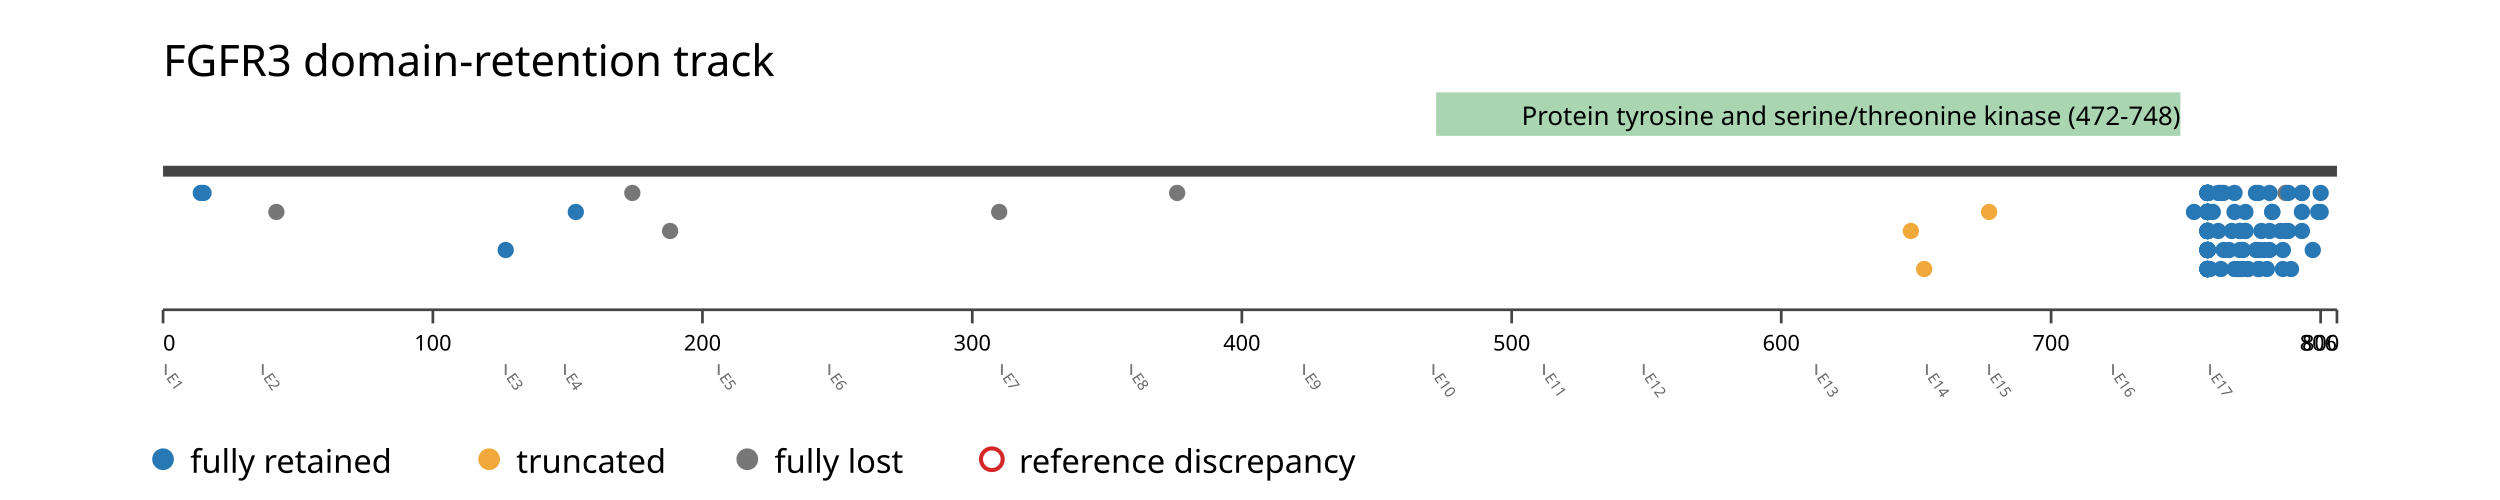
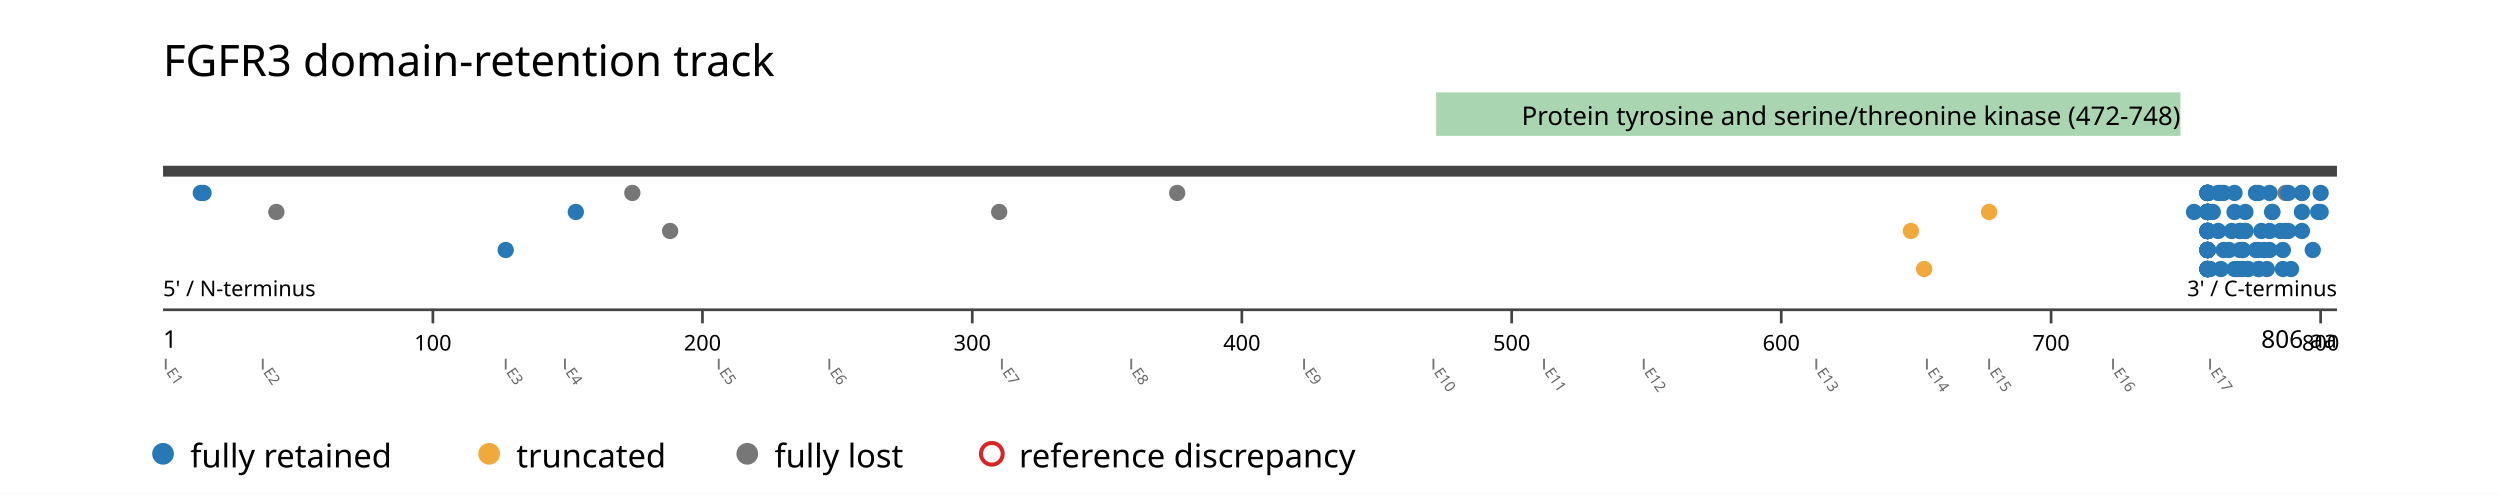
- <svg xmlns="http://www.w3.org/2000/svg" width="920" height="184" viewBox="0 0 920 184">
-   <rect width="920" height="184" fill="white" />
+ <svg xmlns="http://www.w3.org/2000/svg" width="920" height="182" viewBox="0 0 920 182">
+   <rect width="920" height="182" fill="white" />
  <text x="60" y="28" font-family="sans-serif" font-size="16">FGFR3 domain-retention track</text>
  <rect x="528.5" y="34.0" width="273.9" height="16.0" fill="#62b36f" opacity="0.55" />
  <text x="802.4" y="46.0" font-family="sans-serif" font-size="9.5" text-anchor="end">Protein tyrosine and serine/threonine kinase (472-748)</text>
  <line x1="60.0" y1="63.0" x2="860.0" y2="63.0" stroke="#444" stroke-width="4" />
  <circle cx="73.9" cy="71.0" r="3" fill="#2878b5" stroke="none" stroke-width="0" />
  <circle cx="211.9" cy="78.0" r="3" fill="#2878b5" stroke="none" stroke-width="0" />
  <circle cx="812.4" cy="85.0" r="3" fill="#2878b5" stroke="none" stroke-width="0" />
  <circle cx="812.4" cy="92.0" r="3" fill="#2878b5" stroke="none" stroke-width="0" />
  <circle cx="812.4" cy="99.0" r="3" fill="#2878b5" stroke="none" stroke-width="0" />
  <circle cx="74.9" cy="71.0" r="3" fill="#2878b5" stroke="none" stroke-width="0" />
  <circle cx="812.4" cy="78.0" r="3" fill="#2878b5" stroke="none" stroke-width="0" />
  <circle cx="812.4" cy="85.0" r="3" fill="#2878b5" stroke="none" stroke-width="0" />
  <circle cx="830.2" cy="92.0" r="3" fill="#2878b5" stroke="none" stroke-width="0" />
  <circle cx="708.1" cy="99.0" r="3" fill="#f2a93b" stroke="none" stroke-width="0" />
  <circle cx="841.1" cy="71.0" r="3" fill="#777777" stroke="none" stroke-width="0" />
  <circle cx="853.1" cy="78.0" r="3" fill="#2878b5" stroke="none" stroke-width="0" />
  <circle cx="812.4" cy="85.0" r="3" fill="#2878b5" stroke="none" stroke-width="0" />
  <circle cx="812.4" cy="92.0" r="3" fill="#2878b5" stroke="none" stroke-width="0" />
  <circle cx="827.2" cy="99.0" r="3" fill="#2878b5" stroke="none" stroke-width="0" />
  <circle cx="830.2" cy="71.0" r="3" fill="#2878b5" stroke="none" stroke-width="0" />
  <circle cx="812.4" cy="78.0" r="3" fill="#2878b5" stroke="none" stroke-width="0" />
  <circle cx="835.2" cy="85.0" r="3" fill="#2878b5" stroke="none" stroke-width="0" />
  <circle cx="835.2" cy="92.0" r="3" fill="#2878b5" stroke="none" stroke-width="0" />
  <circle cx="812.4" cy="99.0" r="3" fill="#2878b5" stroke="none" stroke-width="0" />
  <circle cx="835.2" cy="71.0" r="3" fill="#2878b5" stroke="none" stroke-width="0" />
  <circle cx="812.4" cy="78.0" r="3" fill="#2878b5" stroke="none" stroke-width="0" />
  <circle cx="812.4" cy="85.0" r="3" fill="#2878b5" stroke="none" stroke-width="0" />
  <circle cx="812.4" cy="92.0" r="3" fill="#2878b5" stroke="none" stroke-width="0" />
  <circle cx="812.4" cy="99.0" r="3" fill="#2878b5" stroke="none" stroke-width="0" />
  <circle cx="847.1" cy="71.0" r="3" fill="#2878b5" stroke="none" stroke-width="0" />
  <circle cx="854.0" cy="78.0" r="3" fill="#2878b5" stroke="none" stroke-width="0" />
  <circle cx="812.4" cy="85.0" r="3" fill="#2878b5" stroke="none" stroke-width="0" />
  <circle cx="818.3" cy="92.0" r="3" fill="#2878b5" stroke="none" stroke-width="0" />
  <circle cx="840.1" cy="99.0" r="3" fill="#2878b5" stroke="none" stroke-width="0" />
  <circle cx="847.1" cy="71.0" r="3" fill="#2878b5" stroke="none" stroke-width="0" />
  <circle cx="836.2" cy="78.0" r="3" fill="#2878b5" stroke="none" stroke-width="0" />
  <circle cx="826.3" cy="85.0" r="3" fill="#2878b5" stroke="none" stroke-width="0" />
  <circle cx="812.4" cy="92.0" r="3" fill="#2878b5" stroke="none" stroke-width="0" />
  <circle cx="812.4" cy="99.0" r="3" fill="#2878b5" stroke="none" stroke-width="0" />
  <circle cx="812.4" cy="71.0" r="3" fill="#2878b5" stroke="none" stroke-width="0" />
  <circle cx="812.4" cy="78.0" r="3" fill="#2878b5" stroke="none" stroke-width="0" />
  <circle cx="812.4" cy="85.0" r="3" fill="#2878b5" stroke="none" stroke-width="0" />
  <circle cx="812.4" cy="92.0" r="3" fill="#2878b5" stroke="none" stroke-width="0" />
  <circle cx="812.4" cy="99.0" r="3" fill="#2878b5" stroke="none" stroke-width="0" />
  <circle cx="854.0" cy="71.0" r="3" fill="#2878b5" stroke="none" stroke-width="0" />
  <circle cx="101.7" cy="78.0" r="3" fill="#777777" stroke="none" stroke-width="0" />
  <circle cx="839.2" cy="85.0" r="3" fill="#2878b5" stroke="none" stroke-width="0" />
  <circle cx="831.2" cy="92.0" r="3" fill="#2878b5" stroke="none" stroke-width="0" />
  <circle cx="831.2" cy="99.0" r="3" fill="#2878b5" stroke="none" stroke-width="0" />
  <circle cx="831.2" cy="71.0" r="3" fill="#2878b5" stroke="none" stroke-width="0" />
  <circle cx="812.4" cy="78.0" r="3" fill="#2878b5" stroke="none" stroke-width="0" />
  <circle cx="812.4" cy="85.0" r="3" fill="#2878b5" stroke="none" stroke-width="0" />
  <circle cx="812.4" cy="92.0" r="3" fill="#2878b5" stroke="none" stroke-width="0" />
  <circle cx="831.2" cy="99.0" r="3" fill="#2878b5" stroke="none" stroke-width="0" />
  <circle cx="812.4" cy="71.0" r="3" fill="#2878b5" stroke="none" stroke-width="0" />
  <circle cx="812.4" cy="78.0" r="3" fill="#2878b5" stroke="none" stroke-width="0" />
  <circle cx="812.4" cy="85.0" r="3" fill="#2878b5" stroke="none" stroke-width="0" />
  <circle cx="833.2" cy="92.0" r="3" fill="#2878b5" stroke="none" stroke-width="0" />
  <circle cx="813.3" cy="99.0" r="3" fill="#2878b5" stroke="none" stroke-width="0" />
  <circle cx="812.4" cy="71.0" r="3" fill="#2878b5" stroke="none" stroke-width="0" />
  <circle cx="812.4" cy="78.0" r="3" fill="#2878b5" stroke="none" stroke-width="0" />
  <circle cx="246.6" cy="85.0" r="3" fill="#777777" stroke="none" stroke-width="0" />
  <circle cx="812.4" cy="92.0" r="3" fill="#2878b5" stroke="none" stroke-width="0" />
  <circle cx="812.4" cy="99.0" r="3" fill="#2878b5" stroke="none" stroke-width="0" />
  <circle cx="812.4" cy="71.0" r="3" fill="#2878b5" stroke="none" stroke-width="0" />
  <circle cx="812.4" cy="78.0" r="3" fill="#2878b5" stroke="none" stroke-width="0" />
  <circle cx="842.1" cy="85.0" r="3" fill="#2878b5" stroke="none" stroke-width="0" />
  <circle cx="825.3" cy="92.0" r="3" fill="#2878b5" stroke="none" stroke-width="0" />
  <circle cx="812.4" cy="99.0" r="3" fill="#2878b5" stroke="none" stroke-width="0" />
  <circle cx="812.4" cy="71.0" r="3" fill="#2878b5" stroke="none" stroke-width="0" />
  <circle cx="812.4" cy="78.0" r="3" fill="#2878b5" stroke="none" stroke-width="0" />
  <circle cx="812.4" cy="85.0" r="3" fill="#2878b5" stroke="none" stroke-width="0" />
  <circle cx="812.4" cy="92.0" r="3" fill="#2878b5" stroke="none" stroke-width="0" />
  <circle cx="824.3" cy="99.0" r="3" fill="#2878b5" stroke="none" stroke-width="0" />
  <circle cx="816.3" cy="71.0" r="3" fill="#2878b5" stroke="none" stroke-width="0" />
  <circle cx="812.4" cy="78.0" r="3" fill="#2878b5" stroke="none" stroke-width="0" />
  <circle cx="821.3" cy="85.0" r="3" fill="#2878b5" stroke="none" stroke-width="0" />
  <circle cx="812.4" cy="92.0" r="3" fill="#2878b5" stroke="none" stroke-width="0" />
  <circle cx="812.4" cy="99.0" r="3" fill="#2878b5" stroke="none" stroke-width="0" />
  <circle cx="812.4" cy="71.0" r="3" fill="#2878b5" stroke="none" stroke-width="0" />
  <circle cx="807.4" cy="78.0" r="3" fill="#2878b5" stroke="none" stroke-width="0" />
  <circle cx="826.3" cy="85.0" r="3" fill="#2878b5" stroke="none" stroke-width="0" />
  <circle cx="812.4" cy="92.0" r="3" fill="#2878b5" stroke="none" stroke-width="0" />
  <circle cx="827.2" cy="99.0" r="3" fill="#2878b5" stroke="none" stroke-width="0" />
  <circle cx="812.4" cy="71.0" r="3" fill="#2878b5" stroke="none" stroke-width="0" />
  <circle cx="812.4" cy="78.0" r="3" fill="#2878b5" stroke="none" stroke-width="0" />
  <circle cx="824.3" cy="85.0" r="3" fill="#2878b5" stroke="none" stroke-width="0" />
  <circle cx="812.4" cy="92.0" r="3" fill="#2878b5" stroke="none" stroke-width="0" />
  <circle cx="812.4" cy="99.0" r="3" fill="#2878b5" stroke="none" stroke-width="0" />
  <circle cx="817.3" cy="71.0" r="3" fill="#2878b5" stroke="none" stroke-width="0" />
  <circle cx="812.4" cy="78.0" r="3" fill="#2878b5" stroke="none" stroke-width="0" />
  <circle cx="812.4" cy="85.0" r="3" fill="#2878b5" stroke="none" stroke-width="0" />
  <circle cx="840.1" cy="92.0" r="3" fill="#2878b5" stroke="none" stroke-width="0" />
  <circle cx="812.4" cy="99.0" r="3" fill="#2878b5" stroke="none" stroke-width="0" />
  <circle cx="812.4" cy="71.0" r="3" fill="#2878b5" stroke="none" stroke-width="0" />
  <circle cx="812.4" cy="78.0" r="3" fill="#2878b5" stroke="none" stroke-width="0" />
  <circle cx="812.4" cy="85.0" r="3" fill="#2878b5" stroke="none" stroke-width="0" />
  <circle cx="812.4" cy="92.0" r="3" fill="#2878b5" stroke="none" stroke-width="0" />
  <circle cx="812.4" cy="99.0" r="3" fill="#2878b5" stroke="none" stroke-width="0" />
  <circle cx="812.4" cy="71.0" r="3" fill="#2878b5" stroke="none" stroke-width="0" />
  <circle cx="812.4" cy="78.0" r="3" fill="#2878b5" stroke="none" stroke-width="0" />
  <circle cx="812.4" cy="85.0" r="3" fill="#2878b5" stroke="none" stroke-width="0" />
  <circle cx="186.1" cy="92.0" r="3" fill="#2878b5" stroke="none" stroke-width="0" />
  <circle cx="812.4" cy="99.0" r="3" fill="#2878b5" stroke="none" stroke-width="0" />
  <circle cx="232.7" cy="71.0" r="3" fill="#777777" stroke="none" stroke-width="0" />
  <circle cx="367.7" cy="78.0" r="3" fill="#777777" stroke="none" stroke-width="0" />
  <circle cx="812.4" cy="85.0" r="3" fill="#2878b5" stroke="none" stroke-width="0" />
  <circle cx="812.4" cy="92.0" r="3" fill="#2878b5" stroke="none" stroke-width="0" />
  <circle cx="817.3" cy="99.0" r="3" fill="#2878b5" stroke="none" stroke-width="0" />
  <circle cx="433.2" cy="71.0" r="3" fill="#777777" stroke="none" stroke-width="0" />
  <circle cx="812.4" cy="78.0" r="3" fill="#2878b5" stroke="none" stroke-width="0" />
  <circle cx="703.2" cy="85.0" r="3" fill="#f2a93b" stroke="none" stroke-width="0" />
  <circle cx="812.4" cy="92.0" r="3" fill="#2878b5" stroke="none" stroke-width="0" />
  <circle cx="812.4" cy="99.0" r="3" fill="#2878b5" stroke="none" stroke-width="0" />
  <circle cx="812.4" cy="71.0" r="3" fill="#2878b5" stroke="none" stroke-width="0" />
  <circle cx="814.3" cy="78.0" r="3" fill="#2878b5" stroke="none" stroke-width="0" />
  <circle cx="812.4" cy="85.0" r="3" fill="#2878b5" stroke="none" stroke-width="0" />
  <circle cx="812.4" cy="92.0" r="3" fill="#2878b5" stroke="none" stroke-width="0" />
  <circle cx="822.3" cy="99.0" r="3" fill="#2878b5" stroke="none" stroke-width="0" />
  <circle cx="818.3" cy="71.0" r="3" fill="#2878b5" stroke="none" stroke-width="0" />
  <circle cx="826.3" cy="78.0" r="3" fill="#2878b5" stroke="none" stroke-width="0" />
  <circle cx="841.1" cy="85.0" r="3" fill="#2878b5" stroke="none" stroke-width="0" />
  <circle cx="812.4" cy="92.0" r="3" fill="#2878b5" stroke="none" stroke-width="0" />
  <circle cx="812.4" cy="99.0" r="3" fill="#2878b5" stroke="none" stroke-width="0" />
  <circle cx="812.4" cy="71.0" r="3" fill="#2878b5" stroke="none" stroke-width="0" />
  <circle cx="836.2" cy="78.0" r="3" fill="#2878b5" stroke="none" stroke-width="0" />
  <circle cx="824.3" cy="85.0" r="3" fill="#2878b5" stroke="none" stroke-width="0" />
  <circle cx="820.3" cy="92.0" r="3" fill="#2878b5" stroke="none" stroke-width="0" />
  <circle cx="812.4" cy="99.0" r="3" fill="#2878b5" stroke="none" stroke-width="0" />
  <circle cx="812.4" cy="71.0" r="3" fill="#2878b5" stroke="none" stroke-width="0" />
  <circle cx="847.1" cy="78.0" r="3" fill="#2878b5" stroke="none" stroke-width="0" />
  <circle cx="847.1" cy="85.0" r="3" fill="#2878b5" stroke="none" stroke-width="0" />
  <circle cx="812.4" cy="92.0" r="3" fill="#2878b5" stroke="none" stroke-width="0" />
  <circle cx="825.3" cy="99.0" r="3" fill="#2878b5" stroke="none" stroke-width="0" />
  <circle cx="812.4" cy="71.0" r="3" fill="#2878b5" stroke="none" stroke-width="0" />
  <circle cx="732.0" cy="78.0" r="3" fill="#f2a93b" stroke="none" stroke-width="0" />
  <circle cx="812.4" cy="85.0" r="3" fill="#2878b5" stroke="none" stroke-width="0" />
  <circle cx="851.1" cy="92.0" r="3" fill="#2878b5" stroke="none" stroke-width="0" />
  <circle cx="843.1" cy="99.0" r="3" fill="#2878b5" stroke="none" stroke-width="0" />
  <circle cx="812.4" cy="71.0" r="3" fill="#2878b5" stroke="none" stroke-width="0" />
  <circle cx="812.4" cy="78.0" r="3" fill="#2878b5" stroke="none" stroke-width="0" />
  <circle cx="832.2" cy="85.0" r="3" fill="#2878b5" stroke="none" stroke-width="0" />
  <circle cx="824.3" cy="92.0" r="3" fill="#2878b5" stroke="none" stroke-width="0" />
  <circle cx="812.4" cy="99.0" r="3" fill="#2878b5" stroke="none" stroke-width="0" />
  <circle cx="822.3" cy="71.0" r="3" fill="#2878b5" stroke="none" stroke-width="0" />
  <circle cx="822.3" cy="78.0" r="3" fill="#2878b5" stroke="none" stroke-width="0" />
  <circle cx="816.3" cy="85.0" r="3" fill="#2878b5" stroke="none" stroke-width="0" />
  <circle cx="812.4" cy="92.0" r="3" fill="#2878b5" stroke="none" stroke-width="0" />
  <circle cx="834.2" cy="99.0" r="3" fill="#2878b5" stroke="none" stroke-width="0" />
  <circle cx="842.1" cy="71.0" r="3" fill="#2878b5" stroke="none" stroke-width="0" />
  <circle cx="812.4" cy="78.0" r="3" fill="#2878b5" stroke="none" stroke-width="0" />
  <circle cx="812.4" cy="85.0" r="3" fill="#2878b5" stroke="none" stroke-width="0" />
  <circle cx="825.3" cy="92.0" r="3" fill="#2878b5" stroke="none" stroke-width="0" />
  <circle cx="823.3" cy="99.0" r="3" fill="#2878b5" stroke="none" stroke-width="0" />
  <circle cx="812.4" cy="71.0" r="3" fill="#2878b5" stroke="none" stroke-width="0" />
  <line x1="60.0" y1="114.0" x2="860.0" y2="114.0" stroke="#444444" stroke-width="1" />
-   <line x1="60.0" y1="114.0" x2="60.0" y2="119.0" stroke="#444444" stroke-width="1" />
-   <text x="60.0" y="129.0" font-family="sans-serif" font-size="8" text-anchor="start">0</text>
+   <text x="60.0" y="109.0" font-family="sans-serif" font-size="8" data-axis-end="5-prime" text-anchor="start">5' / N-terminus</text>
+   <text x="860.0" y="109.0" font-family="sans-serif" font-size="8" data-axis-end="3-prime" text-anchor="end">3' / C-terminus</text>
+   <text x="60.0" y="128.0" font-family="sans-serif" font-size="9">1</text>
+   <text x="860.0" y="128.0" font-family="sans-serif" font-size="9" text-anchor="end">806 aa</text>
+   <line x1="61.0" y1="132.0" x2="61.0" y2="136.0" stroke="#777777" stroke-width="0.7" />
+   <text x="61.0" y="137.0" font-family="sans-serif" font-size="5.5" fill="#666666" transform="rotate(55 61.0 137.0)">E1</text>
+   <line x1="96.7" y1="132.0" x2="96.7" y2="136.0" stroke="#777777" stroke-width="0.7" />
+   <text x="96.7" y="137.0" font-family="sans-serif" font-size="5.5" fill="#666666" transform="rotate(55 96.7 137.0)">E2</text>
+   <line x1="186.1" y1="132.0" x2="186.1" y2="136.0" stroke="#777777" stroke-width="0.7" />
+   <text x="186.1" y="137.0" font-family="sans-serif" font-size="5.5" fill="#666666" transform="rotate(55 186.1 137.0)">E3</text>
+   <line x1="207.9" y1="132.0" x2="207.9" y2="136.0" stroke="#777777" stroke-width="0.7" />
+   <text x="207.9" y="137.0" font-family="sans-serif" font-size="5.5" fill="#666666" transform="rotate(55 207.9 137.0)">E4</text>
+   <line x1="264.5" y1="132.0" x2="264.5" y2="136.0" stroke="#777777" stroke-width="0.7" />
+   <text x="264.5" y="137.0" font-family="sans-serif" font-size="5.5" fill="#666666" transform="rotate(55 264.5 137.0)">E5</text>
+   <line x1="305.2" y1="132.0" x2="305.2" y2="136.0" stroke="#777777" stroke-width="0.7" />
+   <text x="305.2" y="137.0" font-family="sans-serif" font-size="5.5" fill="#666666" transform="rotate(55 305.2 137.0)">E6</text>
+   <line x1="368.7" y1="132.0" x2="368.7" y2="136.0" stroke="#777777" stroke-width="0.7" />
+   <text x="368.7" y="137.0" font-family="sans-serif" font-size="5.5" fill="#666666" transform="rotate(55 368.7 137.0)">E7</text>
+   <line x1="416.3" y1="132.0" x2="416.3" y2="136.0" stroke="#777777" stroke-width="0.7" />
+   <text x="416.3" y="137.0" font-family="sans-serif" font-size="5.5" fill="#666666" transform="rotate(55 416.3 137.0)">E8</text>
+   <line x1="479.9" y1="132.0" x2="479.9" y2="136.0" stroke="#777777" stroke-width="0.7" />
+   <text x="479.9" y="137.0" font-family="sans-serif" font-size="5.5" fill="#666666" transform="rotate(55 479.9 137.0)">E9</text>
+   <line x1="527.5" y1="132.0" x2="527.5" y2="136.0" stroke="#777777" stroke-width="0.7" />
+   <text x="527.5" y="137.0" font-family="sans-serif" font-size="5.5" fill="#666666" transform="rotate(55 527.5 137.0)">E10</text>
+   <line x1="568.2" y1="132.0" x2="568.2" y2="136.0" stroke="#777777" stroke-width="0.7" />
+   <text x="568.2" y="137.0" font-family="sans-serif" font-size="5.5" fill="#666666" transform="rotate(55 568.2 137.0)">E11</text>
+   <line x1="604.9" y1="132.0" x2="604.9" y2="136.0" stroke="#777777" stroke-width="0.7" />
+   <text x="604.9" y="137.0" font-family="sans-serif" font-size="5.5" fill="#666666" transform="rotate(55 604.9 137.0)">E12</text>
+   <line x1="668.4" y1="132.0" x2="668.4" y2="136.0" stroke="#777777" stroke-width="0.7" />
+   <text x="668.4" y="137.0" font-family="sans-serif" font-size="5.5" fill="#666666" transform="rotate(55 668.4 137.0)">E13</text>
+   <line x1="709.1" y1="132.0" x2="709.1" y2="136.0" stroke="#777777" stroke-width="0.7" />
+   <text x="709.1" y="137.0" font-family="sans-serif" font-size="5.5" fill="#666666" transform="rotate(55 709.1 137.0)">E14</text>
+   <line x1="732.0" y1="132.0" x2="732.0" y2="136.0" stroke="#777777" stroke-width="0.7" />
+   <text x="732.0" y="137.0" font-family="sans-serif" font-size="5.5" fill="#666666" transform="rotate(55 732.0 137.0)">E15</text>
+   <line x1="777.6" y1="132.0" x2="777.6" y2="136.0" stroke="#777777" stroke-width="0.7" />
+   <text x="777.6" y="137.0" font-family="sans-serif" font-size="5.5" fill="#666666" transform="rotate(55 777.6 137.0)">E16</text>
+   <line x1="813.3" y1="132.0" x2="813.3" y2="136.0" stroke="#777777" stroke-width="0.7" />
+   <text x="813.3" y="137.0" font-family="sans-serif" font-size="5.5" fill="#666666" transform="rotate(55 813.3 137.0)">E17</text>
  <line x1="159.3" y1="114.0" x2="159.3" y2="119.0" stroke="#444444" stroke-width="1" />
  <text x="159.3" y="129.0" font-family="sans-serif" font-size="8" text-anchor="middle">100</text>
  <line x1="258.5" y1="114.0" x2="258.5" y2="119.0" stroke="#444444" stroke-width="1" />
  <text x="258.5" y="129.0" font-family="sans-serif" font-size="8" text-anchor="middle">200</text>
  <line x1="357.8" y1="114.0" x2="357.8" y2="119.0" stroke="#444444" stroke-width="1" />
  <text x="357.8" y="129.0" font-family="sans-serif" font-size="8" text-anchor="middle">300</text>
  <line x1="457.0" y1="114.0" x2="457.0" y2="119.0" stroke="#444444" stroke-width="1" />
  <text x="457.0" y="129.0" font-family="sans-serif" font-size="8" text-anchor="middle">400</text>
  <line x1="556.3" y1="114.0" x2="556.3" y2="119.0" stroke="#444444" stroke-width="1" />
  <text x="556.3" y="129.0" font-family="sans-serif" font-size="8" text-anchor="middle">500</text>
  <line x1="655.5" y1="114.0" x2="655.5" y2="119.0" stroke="#444444" stroke-width="1" />
  <text x="655.5" y="129.0" font-family="sans-serif" font-size="8" text-anchor="middle">600</text>
  <line x1="754.8" y1="114.0" x2="754.8" y2="119.0" stroke="#444444" stroke-width="1" />
  <text x="754.8" y="129.0" font-family="sans-serif" font-size="8" text-anchor="middle">700</text>
  <line x1="854.0" y1="114.0" x2="854.0" y2="119.0" stroke="#444444" stroke-width="1" />
  <text x="854.0" y="129.0" font-family="sans-serif" font-size="8" text-anchor="middle">800</text>
-   <line x1="860.0" y1="114.0" x2="860.0" y2="119.0" stroke="#444444" stroke-width="1" />
-   <text x="860.0" y="129.0" font-family="sans-serif" font-size="8" text-anchor="end">806</text>
-   <line x1="61.0" y1="134.0" x2="61.0" y2="138.0" stroke="#777777" stroke-width="0.7" />
-   <text x="61.0" y="139.0" font-family="sans-serif" font-size="5.5" fill="#666666" transform="rotate(55 61.0 139.0)">E1</text>
-   <line x1="96.7" y1="134.0" x2="96.7" y2="138.0" stroke="#777777" stroke-width="0.7" />
-   <text x="96.7" y="139.0" font-family="sans-serif" font-size="5.5" fill="#666666" transform="rotate(55 96.7 139.0)">E2</text>
-   <line x1="186.1" y1="134.0" x2="186.1" y2="138.0" stroke="#777777" stroke-width="0.7" />
-   <text x="186.1" y="139.0" font-family="sans-serif" font-size="5.5" fill="#666666" transform="rotate(55 186.1 139.0)">E3</text>
-   <line x1="207.9" y1="134.0" x2="207.9" y2="138.0" stroke="#777777" stroke-width="0.7" />
-   <text x="207.9" y="139.0" font-family="sans-serif" font-size="5.5" fill="#666666" transform="rotate(55 207.9 139.0)">E4</text>
-   <line x1="264.5" y1="134.0" x2="264.5" y2="138.0" stroke="#777777" stroke-width="0.7" />
-   <text x="264.5" y="139.0" font-family="sans-serif" font-size="5.5" fill="#666666" transform="rotate(55 264.5 139.0)">E5</text>
-   <line x1="305.2" y1="134.0" x2="305.2" y2="138.0" stroke="#777777" stroke-width="0.7" />
-   <text x="305.2" y="139.0" font-family="sans-serif" font-size="5.5" fill="#666666" transform="rotate(55 305.2 139.0)">E6</text>
-   <line x1="368.7" y1="134.0" x2="368.7" y2="138.0" stroke="#777777" stroke-width="0.7" />
-   <text x="368.7" y="139.0" font-family="sans-serif" font-size="5.5" fill="#666666" transform="rotate(55 368.7 139.0)">E7</text>
-   <line x1="416.3" y1="134.0" x2="416.3" y2="138.0" stroke="#777777" stroke-width="0.7" />
-   <text x="416.3" y="139.0" font-family="sans-serif" font-size="5.5" fill="#666666" transform="rotate(55 416.3 139.0)">E8</text>
-   <line x1="479.9" y1="134.0" x2="479.9" y2="138.0" stroke="#777777" stroke-width="0.7" />
-   <text x="479.9" y="139.0" font-family="sans-serif" font-size="5.5" fill="#666666" transform="rotate(55 479.9 139.0)">E9</text>
-   <line x1="527.5" y1="134.0" x2="527.5" y2="138.0" stroke="#777777" stroke-width="0.7" />
-   <text x="527.5" y="139.0" font-family="sans-serif" font-size="5.5" fill="#666666" transform="rotate(55 527.5 139.0)">E10</text>
-   <line x1="568.2" y1="134.0" x2="568.2" y2="138.0" stroke="#777777" stroke-width="0.7" />
-   <text x="568.2" y="139.0" font-family="sans-serif" font-size="5.5" fill="#666666" transform="rotate(55 568.2 139.0)">E11</text>
-   <line x1="604.9" y1="134.0" x2="604.9" y2="138.0" stroke="#777777" stroke-width="0.7" />
-   <text x="604.9" y="139.0" font-family="sans-serif" font-size="5.5" fill="#666666" transform="rotate(55 604.9 139.0)">E12</text>
-   <line x1="668.4" y1="134.0" x2="668.4" y2="138.0" stroke="#777777" stroke-width="0.7" />
-   <text x="668.4" y="139.0" font-family="sans-serif" font-size="5.5" fill="#666666" transform="rotate(55 668.4 139.0)">E13</text>
-   <line x1="709.1" y1="134.0" x2="709.1" y2="138.0" stroke="#777777" stroke-width="0.7" />
-   <text x="709.1" y="139.0" font-family="sans-serif" font-size="5.5" fill="#666666" transform="rotate(55 709.1 139.0)">E14</text>
-   <line x1="732.0" y1="134.0" x2="732.0" y2="138.0" stroke="#777777" stroke-width="0.7" />
-   <text x="732.0" y="139.0" font-family="sans-serif" font-size="5.5" fill="#666666" transform="rotate(55 732.0 139.0)">E15</text>
-   <line x1="777.6" y1="134.0" x2="777.6" y2="138.0" stroke="#777777" stroke-width="0.7" />
-   <text x="777.6" y="139.0" font-family="sans-serif" font-size="5.5" fill="#666666" transform="rotate(55 777.6 139.0)">E16</text>
-   <line x1="813.3" y1="134.0" x2="813.3" y2="138.0" stroke="#777777" stroke-width="0.7" />
-   <text x="813.3" y="139.0" font-family="sans-serif" font-size="5.5" fill="#666666" transform="rotate(55 813.3 139.0)">E17</text>
-   <circle cx="60" cy="169.0" r="4" fill="#2878b5" />
-   <text x="70" y="174.0" font-family="sans-serif" font-size="12">fully retained</text>
-   <circle cx="180" cy="169.0" r="4" fill="#f2a93b" />
-   <text x="190" y="174.0" font-family="sans-serif" font-size="12">truncated</text>
-   <circle cx="275" cy="169.0" r="4" fill="#777777" />
-   <text x="285" y="174.0" font-family="sans-serif" font-size="12">fully lost</text>
-   <circle cx="365" cy="169.0" r="4" fill="white" stroke="#d62728" stroke-width="1.5" />
-   <text x="375" y="174.0" font-family="sans-serif" font-size="12">reference discrepancy</text>
+   <circle cx="60" cy="167.0" r="4" fill="#2878b5" />
+   <text x="70" y="172.0" font-family="sans-serif" font-size="12">fully retained</text>
+   <circle cx="180" cy="167.0" r="4" fill="#f2a93b" />
+   <text x="190" y="172.0" font-family="sans-serif" font-size="12">truncated</text>
+   <circle cx="275" cy="167.0" r="4" fill="#777777" />
+   <text x="285" y="172.0" font-family="sans-serif" font-size="12">fully lost</text>
+   <circle cx="365" cy="167.0" r="4" fill="white" stroke="#d62728" stroke-width="1.5" />
+   <text x="375" y="172.0" font-family="sans-serif" font-size="12">reference discrepancy</text>
</svg>
